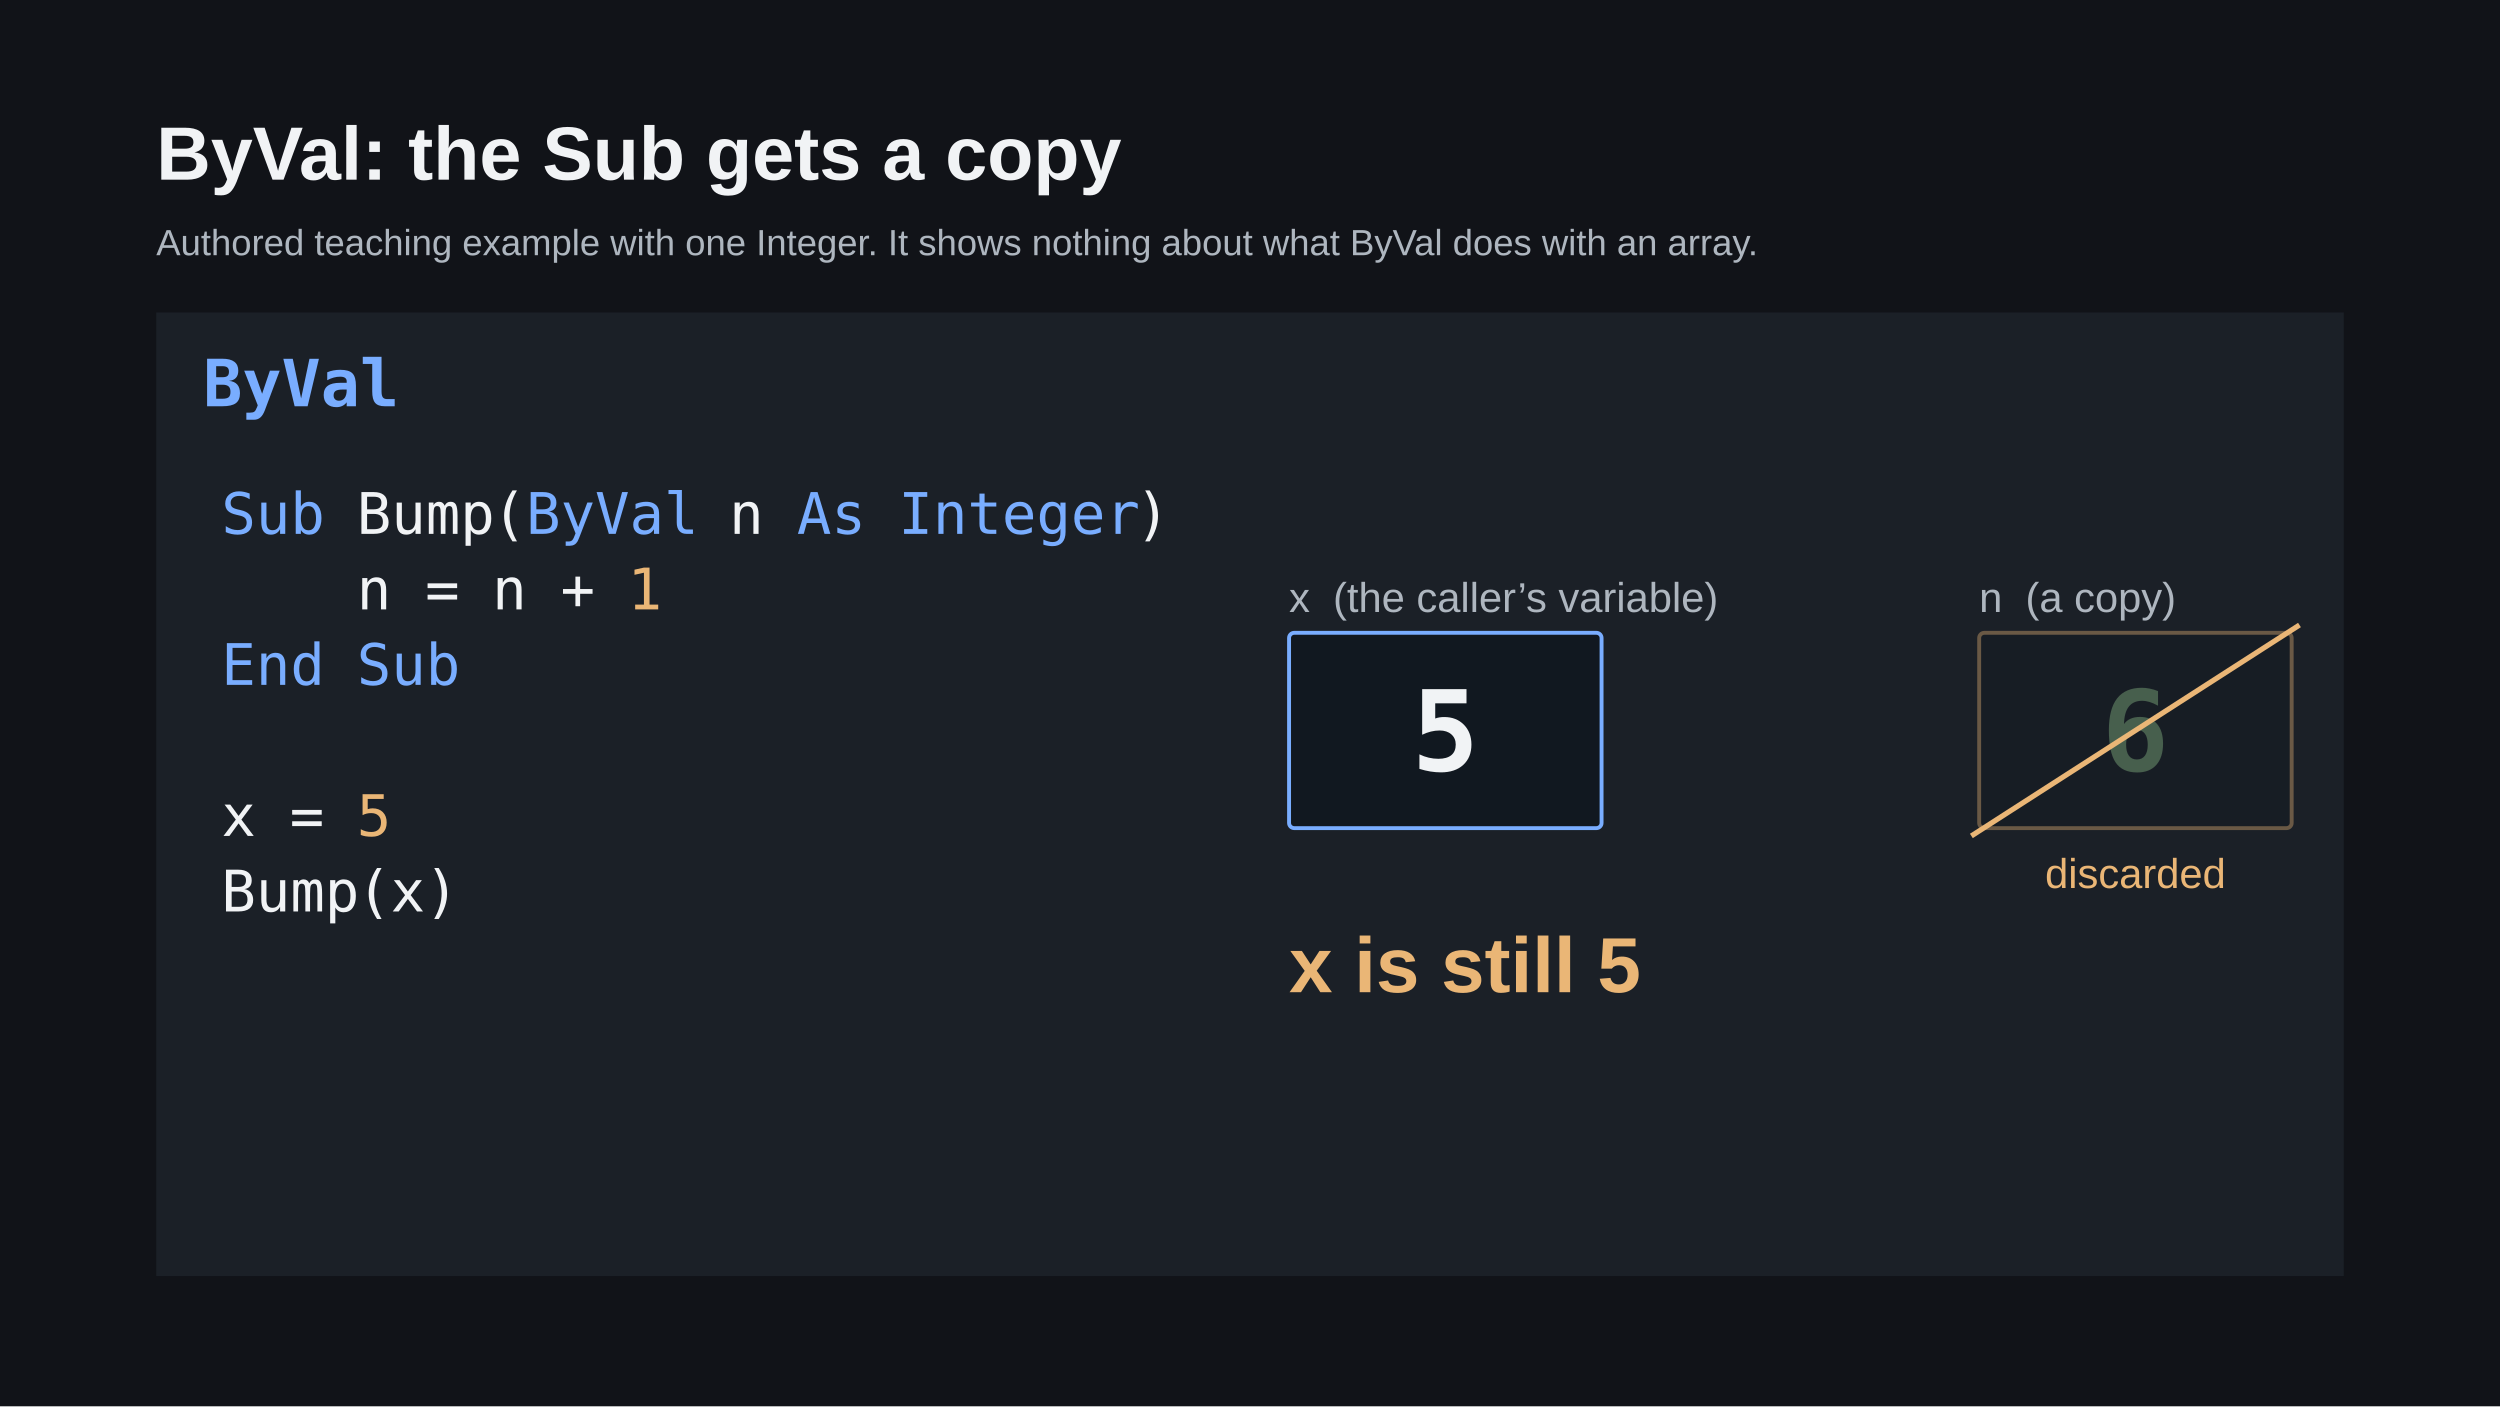
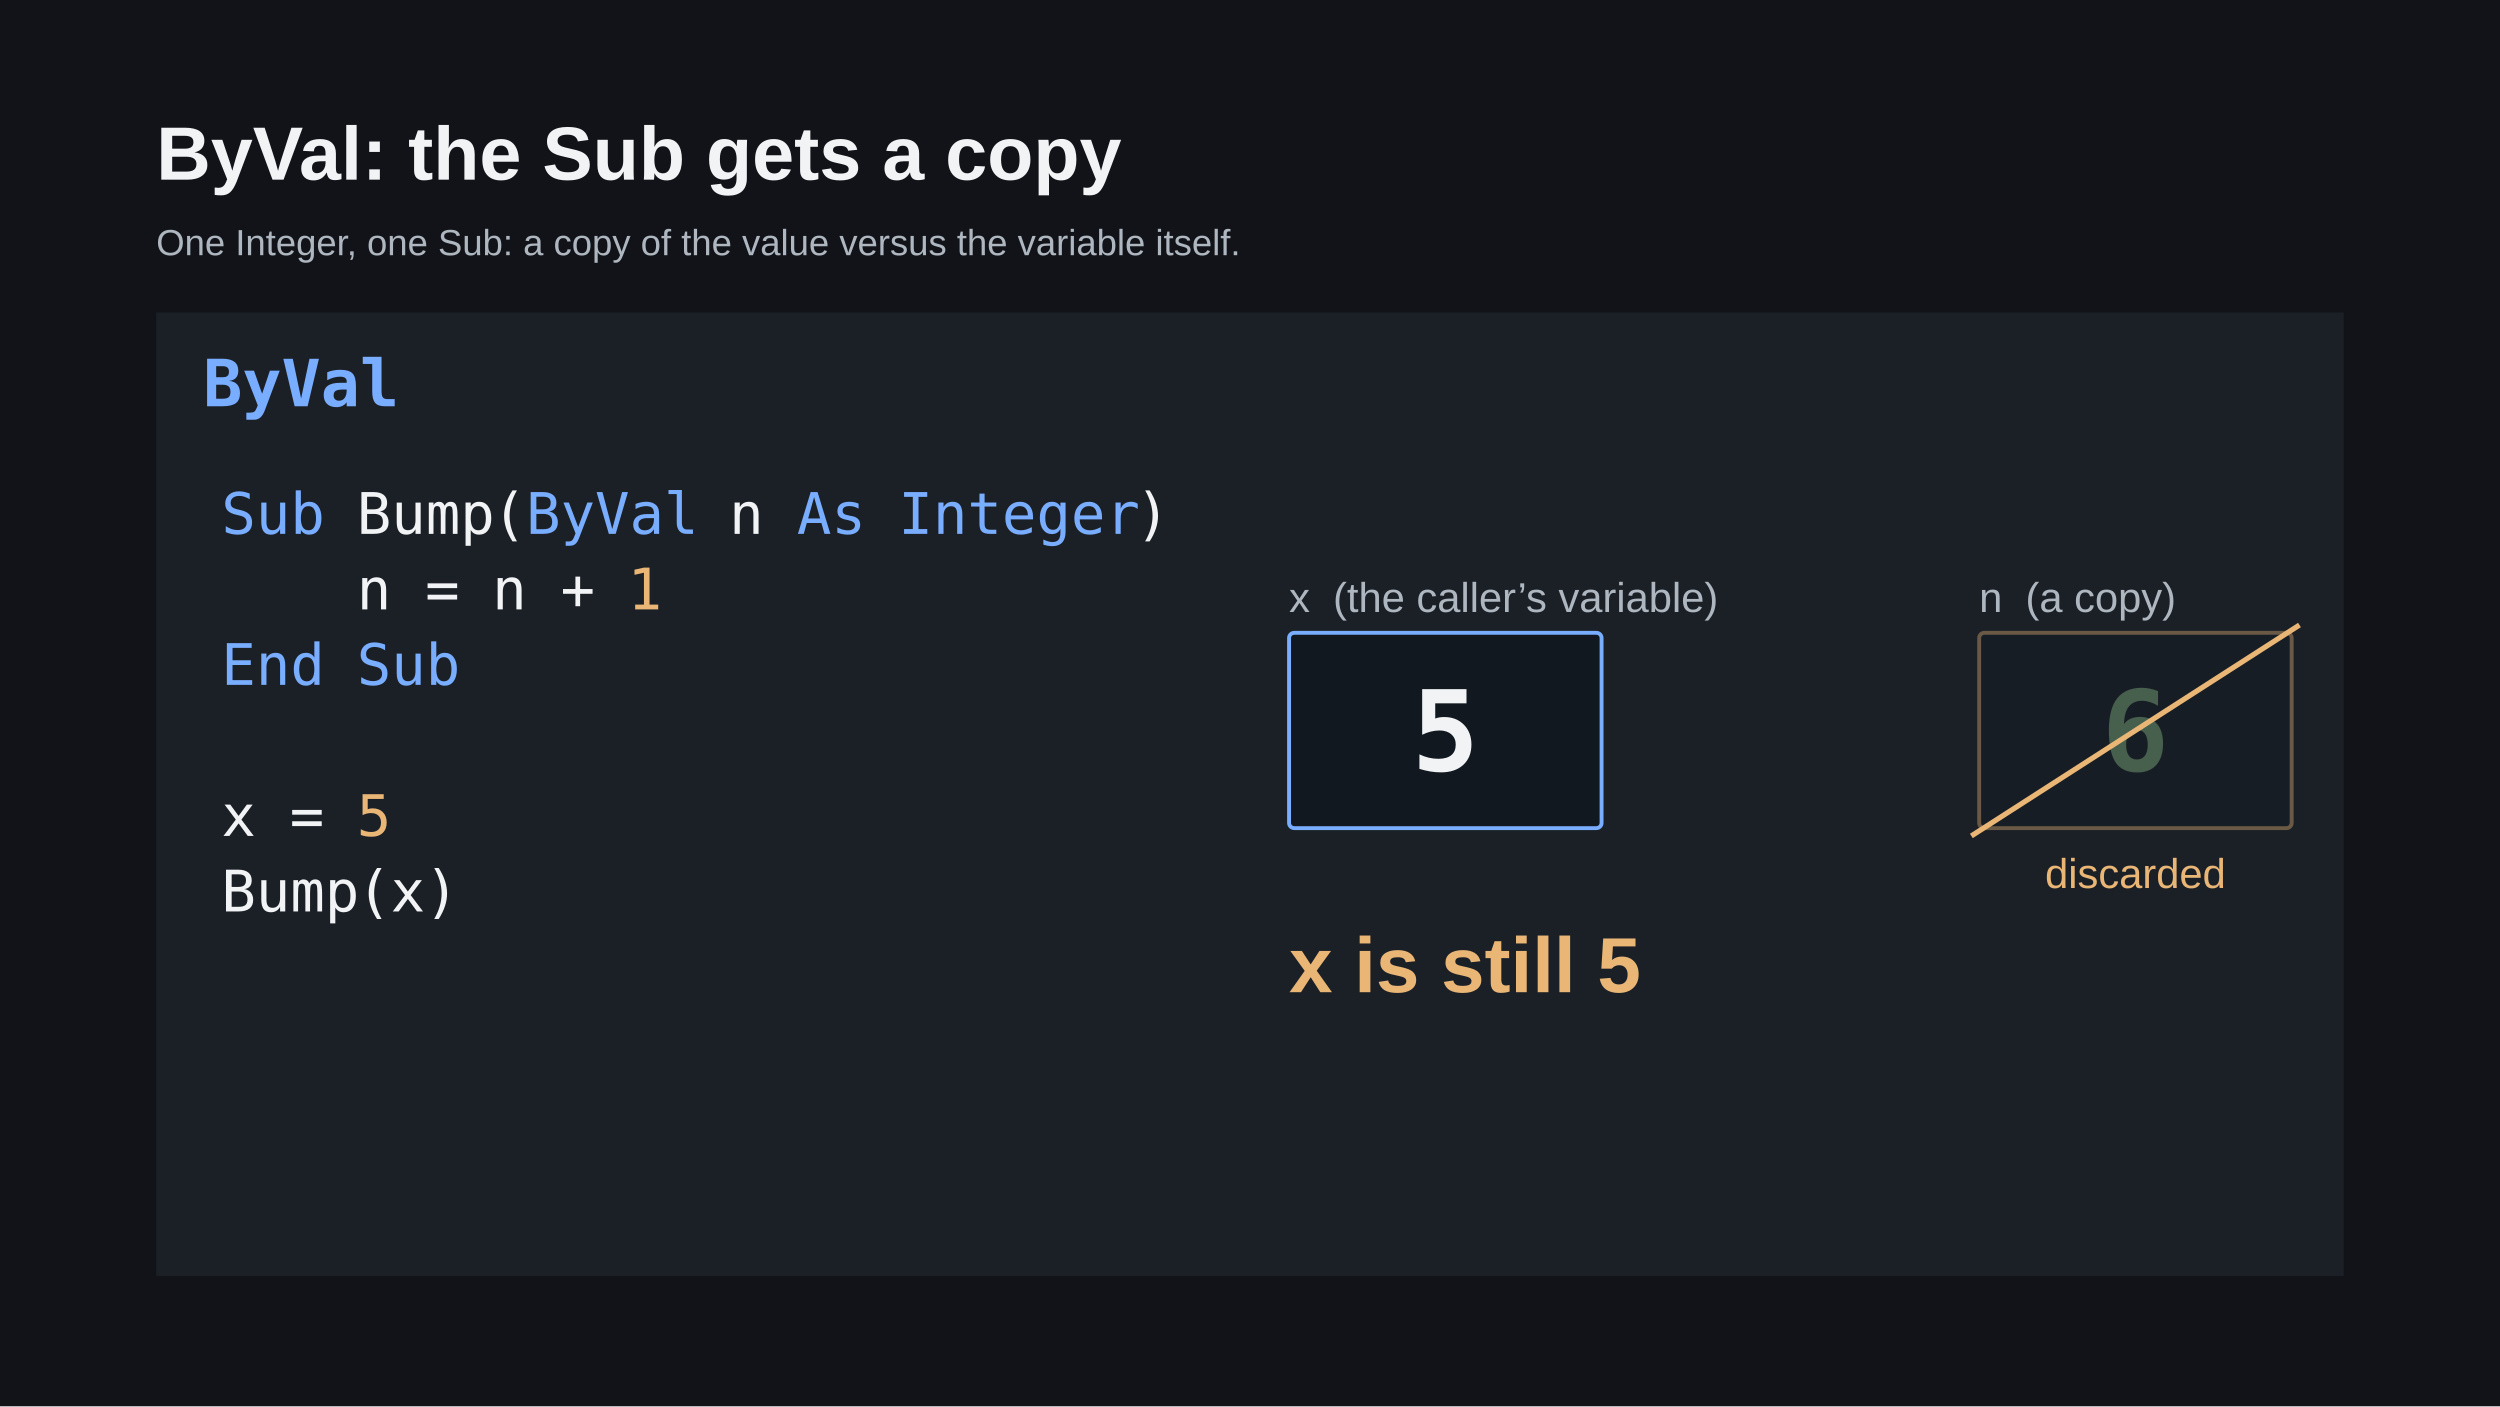
<svg xmlns="http://www.w3.org/2000/svg" width="1920" height="1080" viewBox="0 0 1920 1080" role="img">
  <defs>
    <pattern id="back" width="12" height="12" patternUnits="userSpaceOnUse">
      <path d="M0 6L6 0L12 6L6 12Z" fill="none" stroke="#8fa1c5" stroke-width="1" />
    </pattern>
    <pattern id="felt" width="10" height="10" patternUnits="userSpaceOnUse">
      <path d="M1 2h1M6 7h1" stroke="#ffffff" stroke-opacity=".035" />
    </pattern>
  </defs>
  <rect x="0.00" y="0.00" width="1920.00" height="1080.00" rx="0" fill="#111318" />
  <text x="120.00" y="138.00" font-family="Liberation Sans" font-size="58" font-weight="700" fill="#f1f3f5" text-anchor="start" opacity="1" xml:space="preserve">ByVal: the Sub gets a copy</text>
-   <text x="120.00" y="196.00" font-family="Liberation Sans" font-size="28" font-weight="400" fill="#aeb6bf" text-anchor="start" opacity="1" xml:space="preserve">Authored teaching example with one Integer. It shows nothing about what ByVal does with an array.</text>
+   <text x="120.00" y="196.00" font-family="Liberation Sans" font-size="28" font-weight="400" fill="#aeb6bf" text-anchor="start" opacity="1" xml:space="preserve">One Integer, one Sub: a copy of the value versus the variable itself.</text>
  <rect x="120.00" y="240.00" width="1680.00" height="740.00" rx="0" fill="#1b2027" />
  <text x="156.00" y="312.00" font-family="DejaVu Sans Mono" font-size="50" font-weight="700" fill="#79adff" text-anchor="start" opacity="1" xml:space="preserve">ByVal</text>
  <text x="170.00" y="410.00" font-family="DejaVu Sans Mono" font-size="44" font-weight="400" fill="#79adff" text-anchor="start" opacity="1" xml:space="preserve">Sub</text>
  <text x="248.00" y="410.00" font-family="DejaVu Sans Mono" font-size="44" font-weight="400" fill="#f1f3f5" text-anchor="start" opacity="1" xml:space="preserve"> </text>
  <text x="274.00" y="410.00" font-family="DejaVu Sans Mono" font-size="44" font-weight="400" fill="#f1f3f5" text-anchor="start" opacity="1" xml:space="preserve">Bump</text>
  <text x="378.00" y="410.00" font-family="DejaVu Sans Mono" font-size="44" font-weight="400" fill="#f1f3f5" text-anchor="start" opacity="1" xml:space="preserve">(</text>
  <text x="404.00" y="410.00" font-family="DejaVu Sans Mono" font-size="44" font-weight="400" fill="#79adff" text-anchor="start" opacity="1" xml:space="preserve">ByVal</text>
  <text x="534.00" y="410.00" font-family="DejaVu Sans Mono" font-size="44" font-weight="400" fill="#f1f3f5" text-anchor="start" opacity="1" xml:space="preserve"> </text>
  <text x="560.00" y="410.00" font-family="DejaVu Sans Mono" font-size="44" font-weight="400" fill="#f1f3f5" text-anchor="start" opacity="1" xml:space="preserve">n</text>
  <text x="586.00" y="410.00" font-family="DejaVu Sans Mono" font-size="44" font-weight="400" fill="#f1f3f5" text-anchor="start" opacity="1" xml:space="preserve"> </text>
  <text x="612.00" y="410.00" font-family="DejaVu Sans Mono" font-size="44" font-weight="400" fill="#79adff" text-anchor="start" opacity="1" xml:space="preserve">As</text>
  <text x="664.00" y="410.00" font-family="DejaVu Sans Mono" font-size="44" font-weight="400" fill="#f1f3f5" text-anchor="start" opacity="1" xml:space="preserve"> </text>
  <text x="690.00" y="410.00" font-family="DejaVu Sans Mono" font-size="44" font-weight="400" fill="#79adff" text-anchor="start" opacity="1" xml:space="preserve">Integer</text>
  <text x="872.00" y="410.00" font-family="DejaVu Sans Mono" font-size="44" font-weight="400" fill="#f1f3f5" text-anchor="start" opacity="1" xml:space="preserve">)</text>
  <text x="170.00" y="468.00" font-family="DejaVu Sans Mono" font-size="44" font-weight="400" fill="#f1f3f5" text-anchor="start" opacity="1" xml:space="preserve">    </text>
  <text x="274.00" y="468.00" font-family="DejaVu Sans Mono" font-size="44" font-weight="400" fill="#f1f3f5" text-anchor="start" opacity="1" xml:space="preserve">n</text>
  <text x="300.00" y="468.00" font-family="DejaVu Sans Mono" font-size="44" font-weight="400" fill="#f1f3f5" text-anchor="start" opacity="1" xml:space="preserve"> = </text>
  <text x="378.00" y="468.00" font-family="DejaVu Sans Mono" font-size="44" font-weight="400" fill="#f1f3f5" text-anchor="start" opacity="1" xml:space="preserve">n</text>
  <text x="404.00" y="468.00" font-family="DejaVu Sans Mono" font-size="44" font-weight="400" fill="#f1f3f5" text-anchor="start" opacity="1" xml:space="preserve"> + </text>
  <text x="482.00" y="468.00" font-family="DejaVu Sans Mono" font-size="44" font-weight="400" fill="#eab676" text-anchor="start" opacity="1" xml:space="preserve">1</text>
  <text x="170.00" y="526.00" font-family="DejaVu Sans Mono" font-size="44" font-weight="400" fill="#79adff" text-anchor="start" opacity="1" xml:space="preserve">End</text>
  <text x="248.00" y="526.00" font-family="DejaVu Sans Mono" font-size="44" font-weight="400" fill="#f1f3f5" text-anchor="start" opacity="1" xml:space="preserve"> </text>
  <text x="274.00" y="526.00" font-family="DejaVu Sans Mono" font-size="44" font-weight="400" fill="#79adff" text-anchor="start" opacity="1" xml:space="preserve">Sub</text>
  <text x="170.00" y="642.00" font-family="DejaVu Sans Mono" font-size="44" font-weight="400" fill="#f1f3f5" text-anchor="start" opacity="1" xml:space="preserve">x</text>
  <text x="196.00" y="642.00" font-family="DejaVu Sans Mono" font-size="44" font-weight="400" fill="#f1f3f5" text-anchor="start" opacity="1" xml:space="preserve"> = </text>
  <text x="274.00" y="642.00" font-family="DejaVu Sans Mono" font-size="44" font-weight="400" fill="#eab676" text-anchor="start" opacity="1" xml:space="preserve">5</text>
  <text x="170.00" y="700.00" font-family="DejaVu Sans Mono" font-size="44" font-weight="400" fill="#f1f3f5" text-anchor="start" opacity="1" xml:space="preserve">Bump</text>
  <text x="274.00" y="700.00" font-family="DejaVu Sans Mono" font-size="44" font-weight="400" fill="#f1f3f5" text-anchor="start" opacity="1" xml:space="preserve">(</text>
  <text x="300.00" y="700.00" font-family="DejaVu Sans Mono" font-size="44" font-weight="400" fill="#f1f3f5" text-anchor="start" opacity="1" xml:space="preserve">x</text>
  <text x="326.00" y="700.00" font-family="DejaVu Sans Mono" font-size="44" font-weight="400" fill="#f1f3f5" text-anchor="start" opacity="1" xml:space="preserve">)</text>
  <text x="990.00" y="470.00" font-family="Liberation Sans" font-size="32" font-weight="400" fill="#aeb6bf" text-anchor="start" opacity="1" xml:space="preserve">x  (the caller’s variable)</text>
  <rect x="990.00" y="486.00" width="240.00" height="150.00" rx="4" fill="#111820" stroke="#79adff" stroke-width="3" />
  <text x="1110.00" y="591.96" font-family="DejaVu Sans Mono" font-size="86" font-weight="700" fill="#f1f3f5" text-anchor="middle" opacity="1" xml:space="preserve">5</text>
  <text x="1520.00" y="470.00" font-family="Liberation Sans" font-size="32" font-weight="400" fill="#aeb6bf" text-anchor="start" opacity="1" xml:space="preserve">n  (a copy)</text>
  <g opacity="0.38">
    <rect x="1520.00" y="486.00" width="240.00" height="150.00" rx="4" fill="#111820" stroke="#eab676" stroke-width="3" />
    <text x="1640.00" y="591.96" font-family="DejaVu Sans Mono" font-size="86" font-weight="700" fill="#8dc48c" text-anchor="middle" opacity="1" xml:space="preserve">6</text>
  </g>
  <path d="M1514.00 642.00L1766.00 480.00" fill="none" stroke="#eab676" stroke-width="4" />
  <text x="1640.00" y="682.00" font-family="Liberation Sans" font-size="32" font-weight="400" fill="#eab676" text-anchor="middle" opacity="1" xml:space="preserve">discarded</text>
  <text x="990.00" y="762.00" font-family="Liberation Sans" font-size="60" font-weight="700" fill="#eab676" text-anchor="start" opacity="1" xml:space="preserve">x is still 5</text>
</svg>
